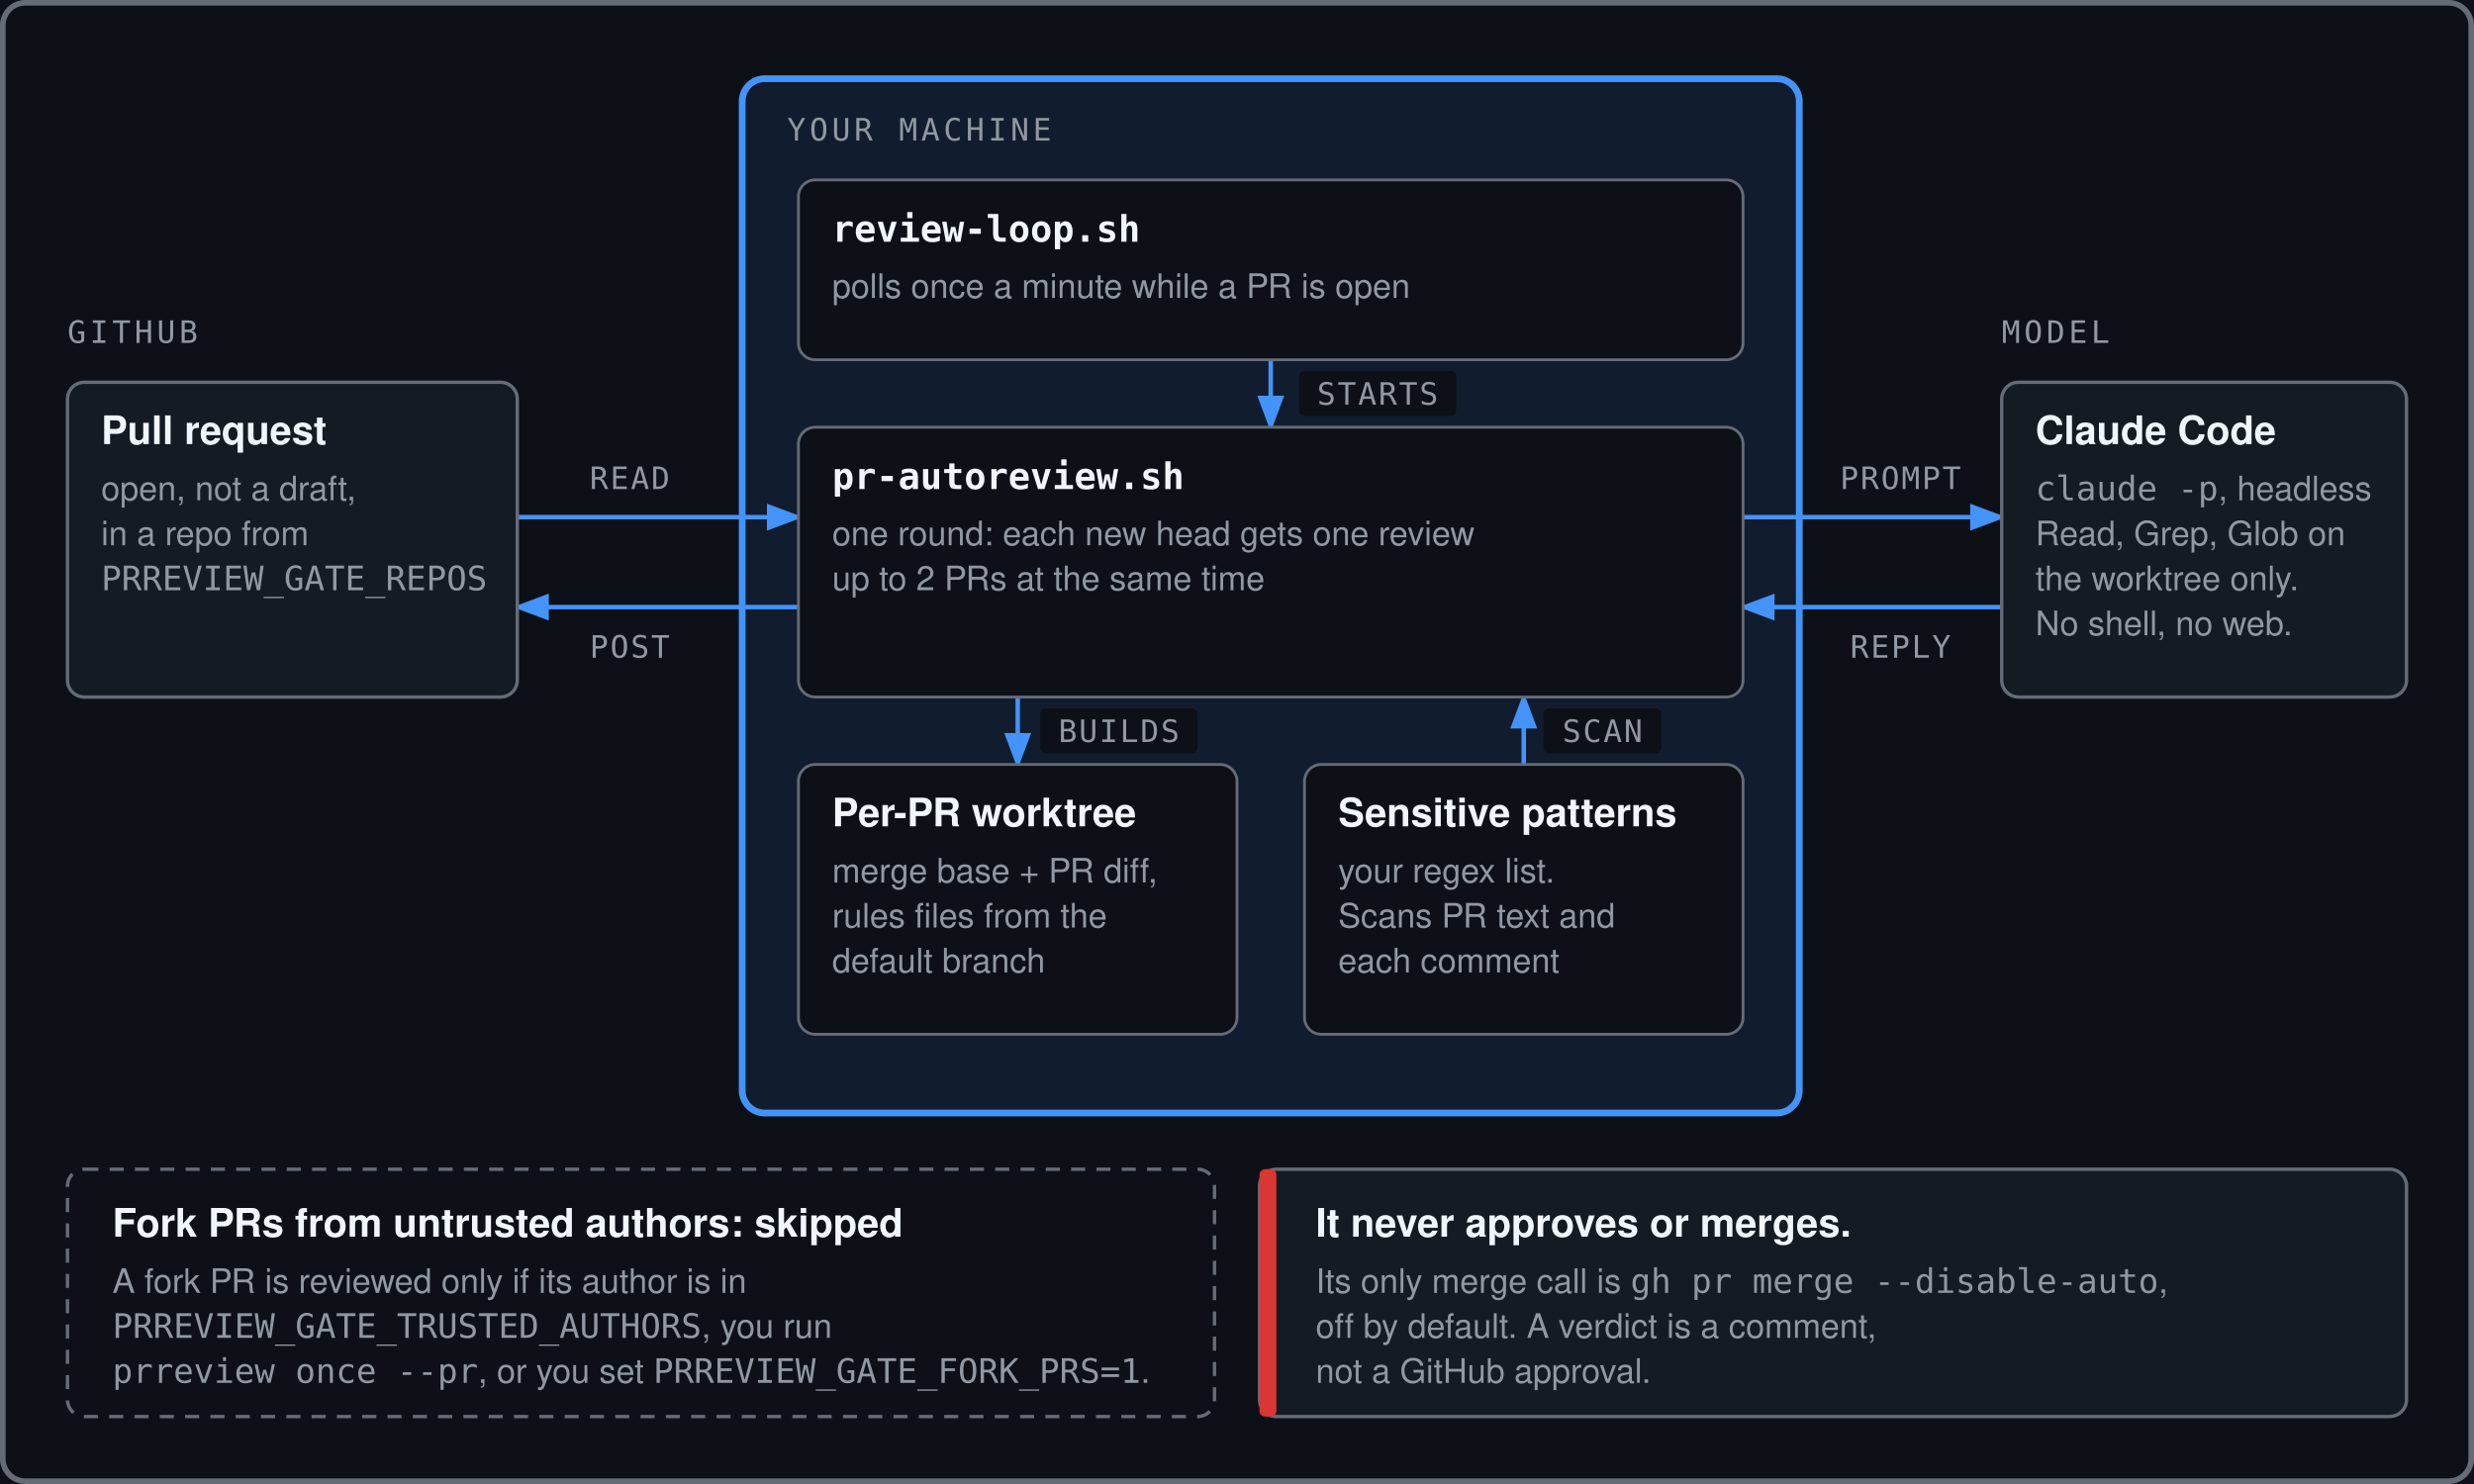
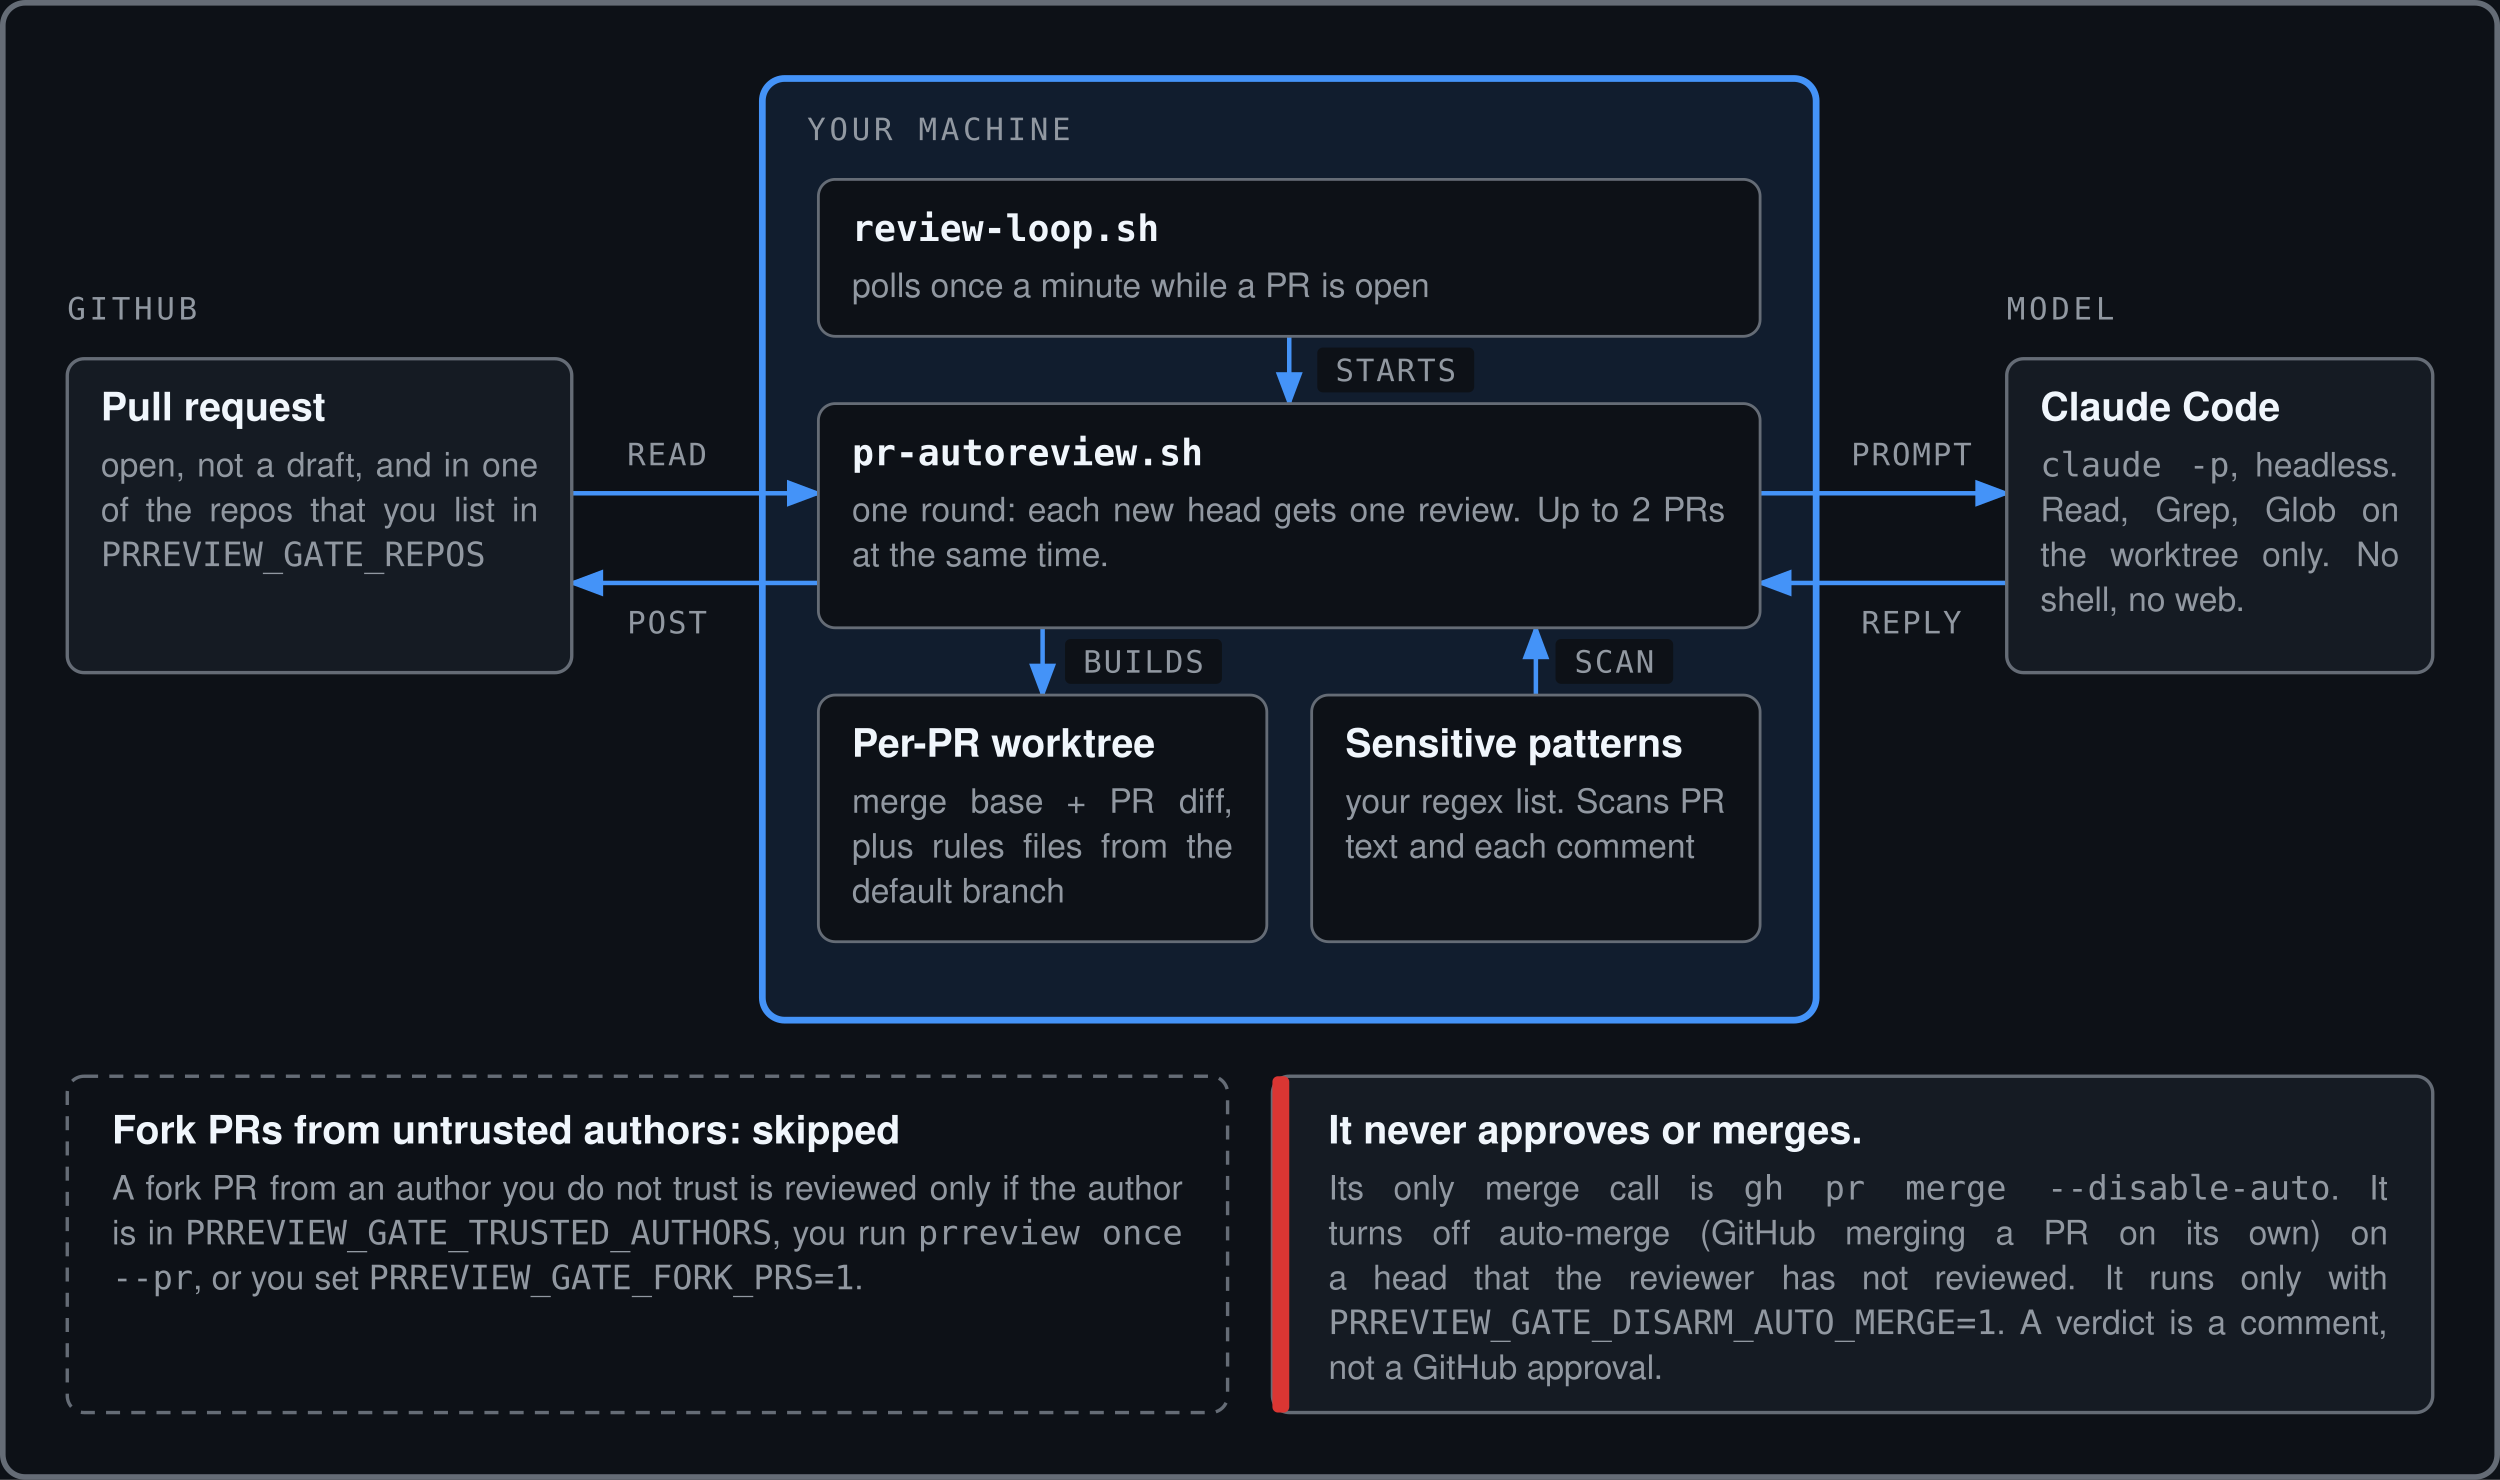
- <svg xmlns="http://www.w3.org/2000/svg" viewBox="0 0 880 528" role="img" aria-labelledby="overview-github-dark-title overview-github-dark-desc" id="overview-github-dark-root">
+ <svg xmlns="http://www.w3.org/2000/svg" viewBox="0 0 892 528" role="img" aria-labelledby="overview-github-dark-title overview-github-dark-desc" id="overview-github-dark-root">
  <defs>
    <style>#overview-github-dark-root { font-family: -apple-system, BlinkMacSystemFont, "Segoe UI", Helvetica, Arial, sans-serif; color: #F0F6FC; }
      #overview-github-dark-root .page { max-width: 1000px; width: 100%; }
      #overview-github-dark-root .diagram-container { width: 100%; overflow-x: auto; }
      #overview-github-dark-root .diagram-container { overflow-x: visible; }
      #overview-github-dark-root .bg { fill: #0D1117; }
      #overview-github-dark-root .edge-frame { fill: none; stroke: #656C76; stroke-width: 2; }
      #overview-github-dark-root text { font-family: -apple-system, BlinkMacSystemFont, "Segoe UI", Helvetica, Arial, sans-serif; fill: #F0F6FC; font-size: 12px; }
      #overview-github-dark-root .t-name { font-size: 14px; font-weight: 600; }
      #overview-github-dark-root .t-name-code { font-family: ui-monospace, SFMono-Regular, Menlo, Consolas, monospace; font-size: 13px; font-weight: 700; }
      #overview-github-dark-root .t-sub { fill: #9198A1; }
      #overview-github-dark-root .t-code { font-family: ui-monospace, SFMono-Regular, Menlo, Consolas, monospace; font-size: 12px; }
      #overview-github-dark-root .t-eye { font-family: ui-monospace, SFMono-Regular, Menlo, Consolas, monospace; font-size: 11px; letter-spacing: .12em; fill: #9198A1; }
      #overview-github-dark-root .t-arrow { font-family: ui-monospace, SFMono-Regular, Menlo, Consolas, monospace; font-size: 11px; letter-spacing: .06em; fill: #9198A1; }
      #overview-github-dark-root .t-alert { fill: #F85149; font-weight: 700; }
      #overview-github-dark-root .t-chip { fill: #0D1117; font-weight: 700; }
      #overview-github-dark-root .t-title { font-size: 14px; font-weight: 700; }
      #overview-github-dark-root .mask { fill: #0D1117; }
      #overview-github-dark-root .node { fill: #151B23; stroke: #656C76; stroke-width: 1.2; }
      #overview-github-dark-root .raised { fill: #0D1117; stroke: #656C76; stroke-width: 1; }
      #overview-github-dark-root .hero { fill: #111D2E; stroke: #4493F8; stroke-width: 2.4; }
      #overview-github-dark-root .optional { fill: none; stroke: #656C76; stroke-width: 1.2; stroke-dasharray: 5 4; }
      #overview-github-dark-root .zone { fill: none; stroke: #656C76; stroke-width: 1; stroke-dasharray: 4 4; }
      #overview-github-dark-root .strip { fill: #151B23; stroke: #656C76; stroke-width: 1.2; }
      #overview-github-dark-root .bar { fill: #DA3633; }
      #overview-github-dark-root .alert-node { fill: #0D1117; stroke: #DA3633; stroke-width: 2; stroke-dasharray: 6 4; }
      #overview-github-dark-root .edge { fill: none; stroke: #4493F8; stroke-width: 1.6; }
      #overview-github-dark-root .edge-dash { fill: none; stroke: #4493F8; stroke-width: 1.4; stroke-dasharray: 5 4; }
      #overview-github-dark-root .edge-alert { fill: none; stroke: #DA3633; stroke-width: 1.6; }
      #overview-github-dark-root .mk { fill: #4493F8; }
      #overview-github-dark-root .mk-alert { fill: #DA3633; }
      #overview-github-dark-root .chip { fill: #F0F6FC; }
      #overview-github-dark-root .dot { fill: #F0F6FC; }
      #overview-github-dark-root .bullet { fill: #9198A1; }
      #overview-github-dark-root .diamond { fill: #0D1117; stroke: #656C76; stroke-width: 1.4; }</style>
    <marker id="overview-github-dark-arrow" markerWidth="8" markerHeight="6" refX="7" refY="3" orient="auto">
      <polygon class="mk" points="0 0, 8 3, 0 6" />
    </marker>
    <marker id="overview-github-dark-arrow-alert" markerWidth="8" markerHeight="6" refX="7" refY="3" orient="auto">
      <polygon class="mk-alert" points="0 0, 8 3, 0 6" />
    </marker>
  </defs>
-   <rect class="bg" width="880" height="528" />
-   <rect class="edge-frame" x="1" y="1" width="878" height="526" rx="8" />
+   <rect class="bg" width="892" height="528" />
+   <rect class="edge-frame" x="1" y="1" width="890" height="526" rx="8" />
  <g transform="translate(0,-28)">
-     <rect class="hero" x="264" y="56" width="376" height="368" rx="8" />
-     <text class="t-eye" x="280" y="78">YOUR MACHINE</text>
-     <text class="t-eye" x="24" y="150">GITHUB</text>
-     <text class="t-eye" x="712" y="150">MODEL</text>
-     <path class="edge" d="M184,212 H284" marker-end="url(#overview-github-dark-arrow)" />
-     <path class="edge" d="M284,244 H184" marker-end="url(#overview-github-dark-arrow)" />
-     <path class="edge" d="M620,212 H712" marker-end="url(#overview-github-dark-arrow)" />
-     <path class="edge" d="M712,244 H620" marker-end="url(#overview-github-dark-arrow)" />
-     <path class="edge" d="M452,156 V180" marker-end="url(#overview-github-dark-arrow)" />
-     <path class="edge" d="M362,276 V300" marker-end="url(#overview-github-dark-arrow)" />
-     <path class="edge" d="M542,300 V276" marker-end="url(#overview-github-dark-arrow)" />
-     <rect class="mask" x="203" y="190" width="42" height="16" rx="2" />
-     <text class="t-arrow" x="224" y="202" text-anchor="middle">READ</text>
-     <rect class="mask" x="203" y="250" width="42" height="16" rx="2" />
-     <text class="t-arrow" x="224" y="262" text-anchor="middle">POST</text>
-     <rect class="mask" x="648" y="190" width="56" height="16" rx="2" />
-     <text class="t-arrow" x="676" y="202" text-anchor="middle">PROMPT</text>
-     <rect class="mask" x="652" y="250" width="48" height="16" rx="2" />
-     <text class="t-arrow" x="676" y="262" text-anchor="middle">REPLY</text>
-     <rect class="mask" x="462" y="160" width="56" height="16" rx="2" />
-     <text class="t-arrow" x="490" y="172" text-anchor="middle">STARTS</text>
-     <rect class="mask" x="370" y="280" width="56" height="16" rx="2" />
-     <text class="t-arrow" x="398" y="292" text-anchor="middle">BUILDS</text>
-     <rect class="mask" x="549" y="280" width="42" height="16" rx="2" />
-     <text class="t-arrow" x="570" y="292" text-anchor="middle">SCAN</text>
-     <g data-box="24 164 160 112">
-       <rect class="node" x="24" y="164" width="160" height="112" rx="6" />
-       <text class="t-name" x="36" y="186">Pull request</text>
-       <text class="t-sub" x="36" y="206">open, not a draft,</text>
-       <text class="t-sub" x="36" y="222">in a repo from</text>
-       <text class="t-sub" x="36" y="238">
-         <tspan class="t-code">PRREVIEW_GATE_REPOS</tspan>
-       </text>
-     </g>
-     <g data-box="284 92 336 64">
-       <rect class="raised" x="284" y="92" width="336" height="64" rx="6" />
-       <text class="t-name-code" x="296" y="114">review-loop.sh</text>
-       <text class="t-sub" x="296" y="134">polls once a minute while a PR is open</text>
-     </g>
-     <g data-box="284 180 336 96">
-       <rect class="raised" x="284" y="180" width="336" height="96" rx="6" />
-       <text class="t-name-code" x="296" y="202">pr-autoreview.sh</text>
-       <text class="t-sub" x="296" y="222">one round: each new head gets one review</text>
-       <text class="t-sub" x="296" y="238">up to 2 PRs at the same time</text>
-     </g>
-     <g data-box="284 300 156 96">
-       <rect class="raised" x="284" y="300" width="156" height="96" rx="6" />
-       <text class="t-name" x="296" y="322">Per-PR worktree</text>
-       <text class="t-sub" x="296" y="342">merge base + PR diff,</text>
-       <text class="t-sub" x="296" y="358">rules files from the</text>
-       <text class="t-sub" x="296" y="374">default branch</text>
-     </g>
-     <g data-box="464 300 156 96">
-       <rect class="raised" x="464" y="300" width="156" height="96" rx="6" />
-       <text class="t-name" x="476" y="322">Sensitive patterns</text>
-       <text class="t-sub" x="476" y="342">your regex list.</text>
-       <text class="t-sub" x="476" y="358">Scans PR text and</text>
-       <text class="t-sub" x="476" y="374">each comment</text>
-     </g>
-     <g data-box="712 164 144 112">
-       <rect class="node" x="712" y="164" width="144" height="112" rx="6" />
-       <text class="t-name" x="724" y="186">Claude Code</text>
-       <text class="t-sub" x="724" y="206">
-         <tspan class="t-code">claude -p</tspan>, headless</text>
-       <text class="t-sub" x="724" y="222">Read, Grep, Glob on</text>
-       <text class="t-sub" x="724" y="238">the worktree only.</text>
-       <text class="t-sub" x="724" y="254">No shell, no web.</text>
-     </g>
-     <g data-box="24 444 408 88">
-       <rect class="optional" x="24" y="444" width="408" height="88" rx="6" />
-       <text class="t-title" x="40" y="468">Fork PRs from untrusted authors: skipped</text>
-       <text class="t-sub" x="40" y="488">A fork PR is reviewed only if its author is in</text>
-       <text class="t-sub" x="40" y="504">
-         <tspan class="t-code">PRREVIEW_GATE_TRUSTED_AUTHORS</tspan>, you run</text>
-       <text class="t-sub" x="40" y="520">
-         <tspan class="t-code">prreview once --pr</tspan>, or you set <tspan class="t-code">PRREVIEW_GATE_FORK_PRS=1</tspan>.</text>
-     </g>
-     <g data-box="448 444 408 88">
-       <rect class="strip" x="448" y="444" width="408" height="88" rx="6" />
-       <rect class="bar" x="448" y="444" width="6" height="88" rx="2" />
-       <text class="t-title" x="468" y="468">It never approves or merges.</text>
-       <text class="t-sub" x="468" y="488">Its only merge call is <tspan class="t-code">gh pr merge --disable-auto</tspan>,</text>
-       <text class="t-sub" x="468" y="504">off by default. A verdict is a comment,</text>
-       <text class="t-sub" x="468" y="520">not a GitHub approval.</text>
+     <rect class="hero" x="272" y="56" width="376" height="336" rx="8" />
+     <text class="t-eye" x="288" y="78">YOUR MACHINE</text>
+     <text class="t-eye" x="24" y="142">GITHUB</text>
+     <text class="t-eye" x="716" y="142">MODEL</text>
+     <path class="edge" d="M204,204 H292" marker-end="url(#overview-github-dark-arrow)" />
+     <path class="edge" d="M292,236 H204" marker-end="url(#overview-github-dark-arrow)" />
+     <path class="edge" d="M628,204 H716" marker-end="url(#overview-github-dark-arrow)" />
+     <path class="edge" d="M716,236 H628" marker-end="url(#overview-github-dark-arrow)" />
+     <path class="edge" d="M460,148 V172" marker-end="url(#overview-github-dark-arrow)" />
+     <path class="edge" d="M372,252 V276" marker-end="url(#overview-github-dark-arrow)" />
+     <path class="edge" d="M548,276 V252" marker-end="url(#overview-github-dark-arrow)" />
+     <rect class="mask" x="217" y="182" width="42" height="16" rx="2" />
+     <text class="t-arrow" x="238" y="194" text-anchor="middle">READ</text>
+     <rect class="mask" x="217" y="242" width="42" height="16" rx="2" />
+     <text class="t-arrow" x="238" y="254" text-anchor="middle">POST</text>
+     <rect class="mask" x="654" y="182" width="56" height="16" rx="2" />
+     <text class="t-arrow" x="682" y="194" text-anchor="middle">PROMPT</text>
+     <rect class="mask" x="658" y="242" width="48" height="16" rx="2" />
+     <text class="t-arrow" x="682" y="254" text-anchor="middle">REPLY</text>
+     <rect class="mask" x="470" y="152" width="56" height="16" rx="2" />
+     <text class="t-arrow" x="498" y="164" text-anchor="middle">STARTS</text>
+     <rect class="mask" x="380" y="256" width="56" height="16" rx="2" />
+     <text class="t-arrow" x="408" y="268" text-anchor="middle">BUILDS</text>
+     <rect class="mask" x="555" y="256" width="42" height="16" rx="2" />
+     <text class="t-arrow" x="576" y="268" text-anchor="middle">SCAN</text>
+     <g data-box="24 156 180 112">
+       <rect class="node" x="24" y="156" width="180" height="112" rx="6" />
+       <text class="t-name" x="36" y="178" textLength="80.1" lengthAdjust="spacing">Pull request</text>
+       <text class="t-sub" y="198" data-r="192">
+         <tspan x="36" textLength="30.0" lengthAdjust="spacing">open,</tspan>
+         <tspan x="70.3" textLength="16.7" lengthAdjust="spacing">not</tspan>
+         <tspan x="91.3">a</tspan>
+         <tspan x="102.3" textLength="27.3" lengthAdjust="spacing">draft,</tspan>
+         <tspan x="134" textLength="20.0" lengthAdjust="spacing">and</tspan>
+         <tspan x="158.3" textLength="9.3" lengthAdjust="spacing">in</tspan>
+         <tspan x="172" textLength="20.0" lengthAdjust="spacing">one</tspan>
+       </text>
+       <text class="t-sub" y="214" data-r="192">
+         <tspan x="36" textLength="10.0" lengthAdjust="spacing">of</tspan>
+         <tspan x="52" textLength="16.7" lengthAdjust="spacing">the</tspan>
+         <tspan x="74.7" textLength="30.0" lengthAdjust="spacing">repos</tspan>
+         <tspan x="110.7" textLength="20.0" lengthAdjust="spacing">that</tspan>
+         <tspan x="136.7" textLength="19.3" lengthAdjust="spacing">you</tspan>
+         <tspan x="162" textLength="14.7" lengthAdjust="spacing">list</tspan>
+         <tspan x="182.7" textLength="9.3" lengthAdjust="spacing">in</tspan>
+       </text>
+       <text class="t-sub" y="230">
+         <tspan x="36" class="t-code" textLength="137.2" lengthAdjust="spacing">PRREVIEW_GATE_REPOS</tspan>
+       </text>
+     </g>
+     <g data-box="292 92 336 56">
+       <rect class="raised" x="292" y="92" width="336" height="56" rx="6" />
+       <text class="t-name-code" x="304" y="114">review-loop.sh</text>
+       <text class="t-sub" y="134">
+         <tspan x="304" textLength="24.7" lengthAdjust="spacing">polls</tspan>
+         <tspan x="332" textLength="26.0" lengthAdjust="spacing">once</tspan>
+         <tspan x="361.3">a</tspan>
+         <tspan x="371.3" textLength="36.0" lengthAdjust="spacing">minute</tspan>
+         <tspan x="410.7" textLength="27.4" lengthAdjust="spacing">while</tspan>
+         <tspan x="441.4">a</tspan>
+         <tspan x="451.4" textLength="16.7" lengthAdjust="spacing">PR</tspan>
+         <tspan x="471.4" textLength="8.7" lengthAdjust="spacing">is</tspan>
+         <tspan x="483.4" textLength="26.7" lengthAdjust="spacing">open</tspan>
+       </text>
+     </g>
+     <g data-box="292 172 336 80">
+       <rect class="raised" x="292" y="172" width="336" height="80" rx="6" />
+       <text class="t-name-code" x="304" y="194">pr-autoreview.sh</text>
+       <text class="t-sub" y="214" data-r="616">
+         <tspan x="304" textLength="20.0" lengthAdjust="spacing">one</tspan>
+         <tspan x="328.4" textLength="34.0" lengthAdjust="spacing">round:</tspan>
+         <tspan x="366.7" textLength="26.0" lengthAdjust="spacing">each</tspan>
+         <tspan x="397.1" textLength="22.0" lengthAdjust="spacing">new</tspan>
+         <tspan x="423.5" textLength="26.7" lengthAdjust="spacing">head</tspan>
+         <tspan x="454.5" textLength="22.7" lengthAdjust="spacing">gets</tspan>
+         <tspan x="481.5" textLength="20.0" lengthAdjust="spacing">one</tspan>
+         <tspan x="505.9" textLength="38.0" lengthAdjust="spacing">review.</tspan>
+         <tspan x="548.3" textLength="15.3" lengthAdjust="spacing">Up</tspan>
+         <tspan x="567.9" textLength="10.0" lengthAdjust="spacing">to</tspan>
+         <tspan x="582.3">2</tspan>
+         <tspan x="593.3" textLength="22.7" lengthAdjust="spacing">PRs</tspan>
+       </text>
+       <text class="t-sub" y="230">
+         <tspan x="304" textLength="10.0" lengthAdjust="spacing">at</tspan>
+         <tspan x="317.3" textLength="16.7" lengthAdjust="spacing">the</tspan>
+         <tspan x="337.3" textLength="29.3" lengthAdjust="spacing">same</tspan>
+         <tspan x="370" textLength="26.0" lengthAdjust="spacing">time.</tspan>
+       </text>
+     </g>
+     <g data-box="292 276 160 88">
+       <rect class="raised" x="292" y="276" width="160" height="88" rx="6" />
+       <text class="t-name" x="304" y="298" textLength="108.9" lengthAdjust="spacing">Per-PR worktree</text>
+       <text class="t-sub" y="318" data-r="440">
+         <tspan x="304" textLength="34.0" lengthAdjust="spacing">merge</tspan>
+         <tspan x="346.3" textLength="26.0" lengthAdjust="spacing">base</tspan>
+         <tspan x="380.5">+</tspan>
+         <tspan x="395.8" textLength="16.7" lengthAdjust="spacing">PR</tspan>
+         <tspan x="420.7" textLength="19.3" lengthAdjust="spacing">diff,</tspan>
+       </text>
+       <text class="t-sub" y="334" data-r="440">
+         <tspan x="304" textLength="22.0" lengthAdjust="spacing">plus</tspan>
+         <tspan x="332.5" textLength="26.0" lengthAdjust="spacing">rules</tspan>
+         <tspan x="365" textLength="21.3" lengthAdjust="spacing">files</tspan>
+         <tspan x="392.8" textLength="24.0" lengthAdjust="spacing">from</tspan>
+         <tspan x="423.3" textLength="16.7" lengthAdjust="spacing">the</tspan>
+       </text>
+       <text class="t-sub" y="350">
+         <tspan x="304" textLength="36.0" lengthAdjust="spacing">default</tspan>
+         <tspan x="343.3" textLength="36.7" lengthAdjust="spacing">branch</tspan>
+       </text>
+     </g>
+     <g data-box="468 276 160 88">
+       <rect class="raised" x="468" y="276" width="160" height="88" rx="6" />
+       <text class="t-name" x="480" y="298" textLength="120.6" lengthAdjust="spacing">Sensitive patterns</text>
+       <text class="t-sub" y="318" data-r="616">
+         <tspan x="480" textLength="23.3" lengthAdjust="spacing">your</tspan>
+         <tspan x="507" textLength="30.0" lengthAdjust="spacing">regex</tspan>
+         <tspan x="540.7" textLength="18.0" lengthAdjust="spacing">list.</tspan>
+         <tspan x="562.3" textLength="33.3" lengthAdjust="spacing">Scans</tspan>
+         <tspan x="599.3" textLength="16.7" lengthAdjust="spacing">PR</tspan>
+       </text>
+       <text class="t-sub" y="334">
+         <tspan x="480" textLength="19.3" lengthAdjust="spacing">text</tspan>
+         <tspan x="502.7" textLength="20.0" lengthAdjust="spacing">and</tspan>
+         <tspan x="526" textLength="26.0" lengthAdjust="spacing">each</tspan>
+         <tspan x="555.3" textLength="49.3" lengthAdjust="spacing">comment</tspan>
+       </text>
+     </g>
+     <g data-box="716 156 152 112">
+       <rect class="node" x="716" y="156" width="152" height="112" rx="6" />
+       <text class="t-name" x="728" y="178" textLength="85.6" lengthAdjust="spacing">Claude Code</text>
+       <text class="t-sub" y="198" data-r="856">
+         <tspan x="728" class="t-code" textLength="43.3" lengthAdjust="spacing">claude</tspan>
+         <tspan x="781" class="t-code" textLength="14.4" lengthAdjust="spacing">-p</tspan>
+         <tspan x="795.5">,</tspan>
+         <tspan x="804.6" textLength="51.4" lengthAdjust="spacing">headless.</tspan>
+       </text>
+       <text class="t-sub" y="214" data-r="856">
+         <tspan x="728" textLength="32.0" lengthAdjust="spacing">Read,</tspan>
+         <tspan x="769.1" textLength="30.0" lengthAdjust="spacing">Grep,</tspan>
+         <tspan x="808.2" textLength="25.3" lengthAdjust="spacing">Glob</tspan>
+         <tspan x="842.7" textLength="13.3" lengthAdjust="spacing">on</tspan>
+       </text>
+       <text class="t-sub" y="230" data-r="856">
+         <tspan x="728" textLength="16.7" lengthAdjust="spacing">the</tspan>
+         <tspan x="752.9" textLength="46.0" lengthAdjust="spacing">worktree</tspan>
+         <tspan x="807.1" textLength="25.3" lengthAdjust="spacing">only.</tspan>
+         <tspan x="840.7" textLength="15.3" lengthAdjust="spacing">No</tspan>
+       </text>
+       <text class="t-sub" y="246">
+         <tspan x="728" textLength="28.0" lengthAdjust="spacing">shell,</tspan>
+         <tspan x="759.3" textLength="13.3" lengthAdjust="spacing">no</tspan>
+         <tspan x="776" textLength="25.3" lengthAdjust="spacing">web.</tspan>
+       </text>
+     </g>
+     <g data-box="24 412 414 120">
+       <rect class="optional" x="24" y="412" width="414" height="120" rx="6" />
+       <text class="t-title" x="40" y="436" textLength="281.5" lengthAdjust="spacing">Fork PRs from untrusted authors: skipped</text>
+       <text class="t-sub" y="456" data-r="422">
+         <tspan x="40">A</tspan>
+         <tspan x="51.9" textLength="20.0" lengthAdjust="spacing">fork</tspan>
+         <tspan x="75.7" textLength="16.7" lengthAdjust="spacing">PR</tspan>
+         <tspan x="96.3" textLength="24.0" lengthAdjust="spacing">from</tspan>
+         <tspan x="124.1" textLength="13.3" lengthAdjust="spacing">an</tspan>
+         <tspan x="141.3" textLength="34.0" lengthAdjust="spacing">author</tspan>
+         <tspan x="179.2" textLength="19.3" lengthAdjust="spacing">you</tspan>
+         <tspan x="202.4" textLength="13.3" lengthAdjust="spacing">do</tspan>
+         <tspan x="219.6" textLength="16.7" lengthAdjust="spacing">not</tspan>
+         <tspan x="240.1" textLength="23.3" lengthAdjust="spacing">trust</tspan>
+         <tspan x="267.3" textLength="8.7" lengthAdjust="spacing">is</tspan>
+         <tspan x="279.8" textLength="48.0" lengthAdjust="spacing">reviewed</tspan>
+         <tspan x="331.7" textLength="22.0" lengthAdjust="spacing">only</tspan>
+         <tspan x="357.6" textLength="6.0" lengthAdjust="spacing">if</tspan>
+         <tspan x="367.5" textLength="16.7" lengthAdjust="spacing">the</tspan>
+         <tspan x="388" textLength="34.0" lengthAdjust="spacing">author</tspan>
+       </text>
+       <text class="t-sub" y="472" data-r="422">
+         <tspan x="40" textLength="8.7" lengthAdjust="spacing">is</tspan>
+         <tspan x="52.7" textLength="9.3" lengthAdjust="spacing">in</tspan>
+         <tspan x="66" class="t-code" textLength="209.4" lengthAdjust="spacing">PRREVIEW_GATE_TRUSTED_AUTHORS</tspan>
+         <tspan x="275.4">,</tspan>
+         <tspan x="282.8" textLength="19.3" lengthAdjust="spacing">you</tspan>
+         <tspan x="306.1" textLength="17.3" lengthAdjust="spacing">run</tspan>
+         <tspan x="327.5" class="t-code" textLength="57.8" lengthAdjust="spacing">prreview</tspan>
+         <tspan x="393.1" class="t-code" textLength="28.9" lengthAdjust="spacing">once</tspan>
+       </text>
+       <text class="t-sub" y="488">
+         <tspan x="40" class="t-code" textLength="28.9" lengthAdjust="spacing">--pr</tspan>
+         <tspan x="68.9">,</tspan>
+         <tspan x="75.5" textLength="10.7" lengthAdjust="spacing">or</tspan>
+         <tspan x="89.5" textLength="19.3" lengthAdjust="spacing">you</tspan>
+         <tspan x="112.2" textLength="16.0" lengthAdjust="spacing">set</tspan>
+         <tspan x="131.5" class="t-code" textLength="173.3" lengthAdjust="spacing">PRREVIEW_GATE_FORK_PRS=1</tspan>
+         <tspan x="304.8">.</tspan>
+       </text>
+     </g>
+     <g data-box="454 412 414 120">
+       <rect class="strip" x="454" y="412" width="414" height="120" rx="6" />
+       <rect class="bar" x="454" y="412" width="6" height="120" rx="2" />
+       <text class="t-title" x="474" y="436" textLength="191.3" lengthAdjust="spacing">It never approves or merges.</text>
+       <text class="t-sub" y="456" data-r="852">
+         <tspan x="474" textLength="12.7" lengthAdjust="spacing">Its</tspan>
+         <tspan x="497.2" textLength="22.0" lengthAdjust="spacing">only</tspan>
+         <tspan x="529.8" textLength="34.0" lengthAdjust="spacing">merge</tspan>
+         <tspan x="574.3" textLength="18.0" lengthAdjust="spacing">call</tspan>
+         <tspan x="602.9" textLength="8.7" lengthAdjust="spacing">is</tspan>
+         <tspan x="622.1" class="t-code" textLength="14.4" lengthAdjust="spacing">gh</tspan>
+         <tspan x="651" class="t-code" textLength="14.4" lengthAdjust="spacing">pr</tspan>
+         <tspan x="679.8" class="t-code" textLength="36.1" lengthAdjust="spacing">merge</tspan>
+         <tspan x="730.4" class="t-code" textLength="101.1" lengthAdjust="spacing">--disable-auto</tspan>
+         <tspan x="831.5">.</tspan>
+         <tspan x="845.3" textLength="6.7" lengthAdjust="spacing">It</tspan>
+       </text>
+       <text class="t-sub" y="472" data-r="852">
+         <tspan x="474" textLength="26.7" lengthAdjust="spacing">turns</tspan>
+         <tspan x="511.1" textLength="13.3" lengthAdjust="spacing">off</tspan>
+         <tspan x="534.8" textLength="61.4" lengthAdjust="spacing">auto-merge</tspan>
+         <tspan x="606.5" textLength="41.3" lengthAdjust="spacing">(GitHub</tspan>
+         <tspan x="658.3" textLength="43.4" lengthAdjust="spacing">merging</tspan>
+         <tspan x="712">a</tspan>
+         <tspan x="729.1" textLength="16.7" lengthAdjust="spacing">PR</tspan>
+         <tspan x="756.1" textLength="13.3" lengthAdjust="spacing">on</tspan>
+         <tspan x="779.9" textLength="12.0" lengthAdjust="spacing">its</tspan>
+         <tspan x="802.3" textLength="26.0" lengthAdjust="spacing">own)</tspan>
+         <tspan x="838.7" textLength="13.3" lengthAdjust="spacing">on</tspan>
+       </text>
+       <text class="t-sub" y="488" data-r="852">
+         <tspan x="474">a</tspan>
+         <tspan x="489.9" textLength="26.7" lengthAdjust="spacing">head</tspan>
+         <tspan x="525.9" textLength="20.0" lengthAdjust="spacing">that</tspan>
+         <tspan x="555.1" textLength="16.7" lengthAdjust="spacing">the</tspan>
+         <tspan x="581.1" textLength="45.4" lengthAdjust="spacing">reviewer</tspan>
+         <tspan x="635.7" textLength="19.3" lengthAdjust="spacing">has</tspan>
+         <tspan x="664.3" textLength="16.7" lengthAdjust="spacing">not</tspan>
+         <tspan x="690.2" textLength="51.4" lengthAdjust="spacing">reviewed.</tspan>
+         <tspan x="750.9" textLength="6.7" lengthAdjust="spacing">It</tspan>
+         <tspan x="766.8" textLength="23.3" lengthAdjust="spacing">runs</tspan>
+         <tspan x="799.4" textLength="22.0" lengthAdjust="spacing">only</tspan>
+         <tspan x="830.7" textLength="21.3" lengthAdjust="spacing">with</tspan>
+       </text>
+       <text class="t-sub" y="504" data-r="852">
+         <tspan x="474" class="t-code" textLength="238.3" lengthAdjust="spacing">PRREVIEW_GATE_DISARM_AUTO_MERGE=1</tspan>
+         <tspan x="712.3">.</tspan>
+         <tspan x="720.6">A</tspan>
+         <tspan x="733.6" textLength="35.3" lengthAdjust="spacing">verdict</tspan>
+         <tspan x="774" textLength="8.7" lengthAdjust="spacing">is</tspan>
+         <tspan x="787.6">a</tspan>
+         <tspan x="799.3" textLength="52.7" lengthAdjust="spacing">comment,</tspan>
+       </text>
+       <text class="t-sub" y="520">
+         <tspan x="474" textLength="16.7" lengthAdjust="spacing">not</tspan>
+         <tspan x="494">a</tspan>
+         <tspan x="504" textLength="37.3" lengthAdjust="spacing">GitHub</tspan>
+         <tspan x="544.7" textLength="49.4" lengthAdjust="spacing">approval.</tspan>
+       </text>
    </g>
  </g>
</svg>
